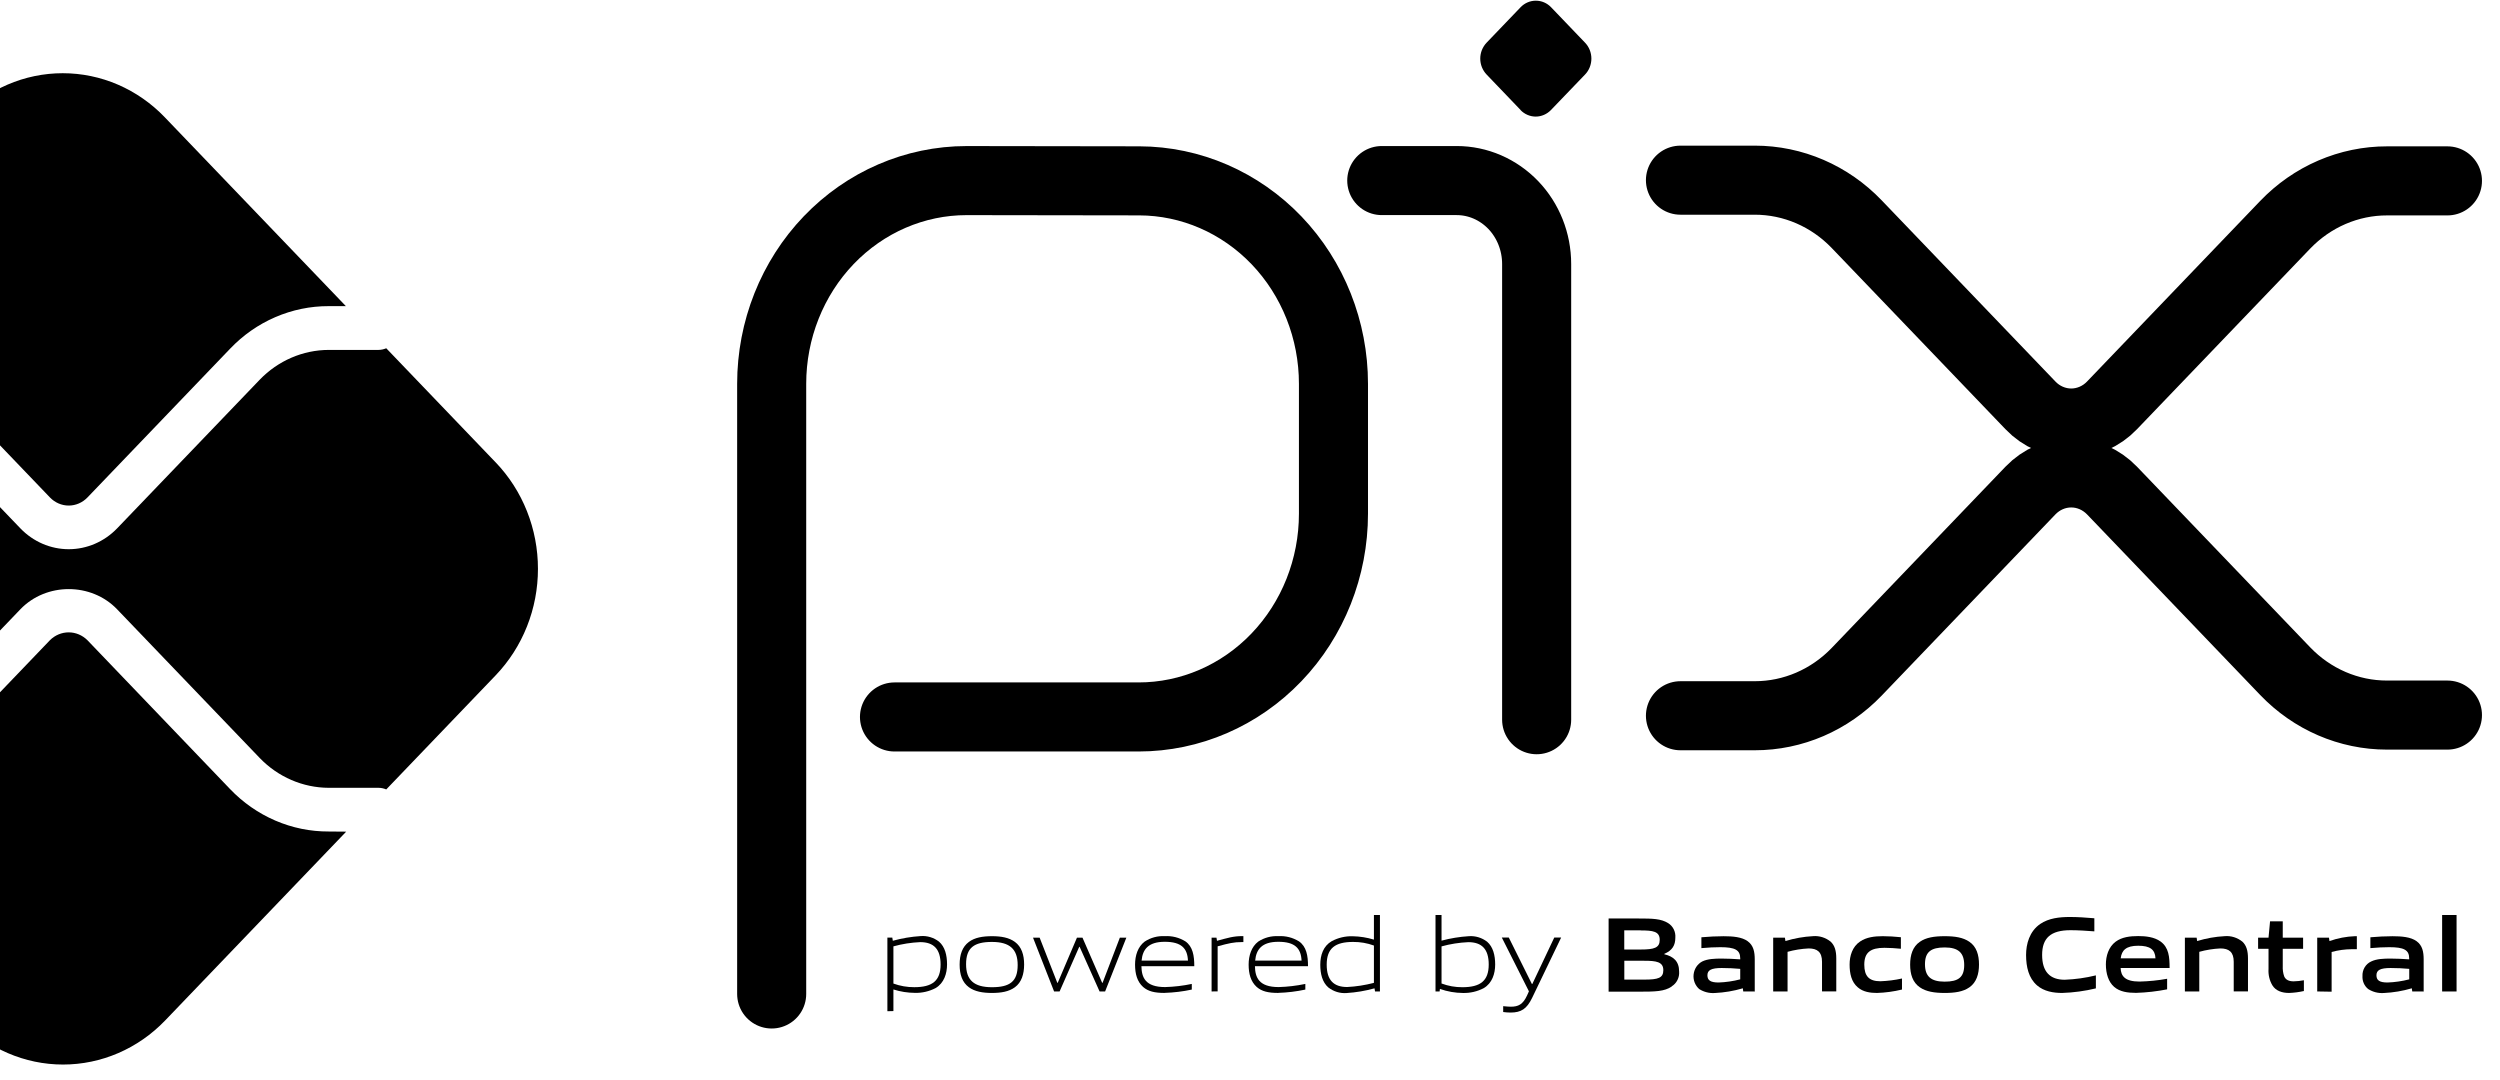
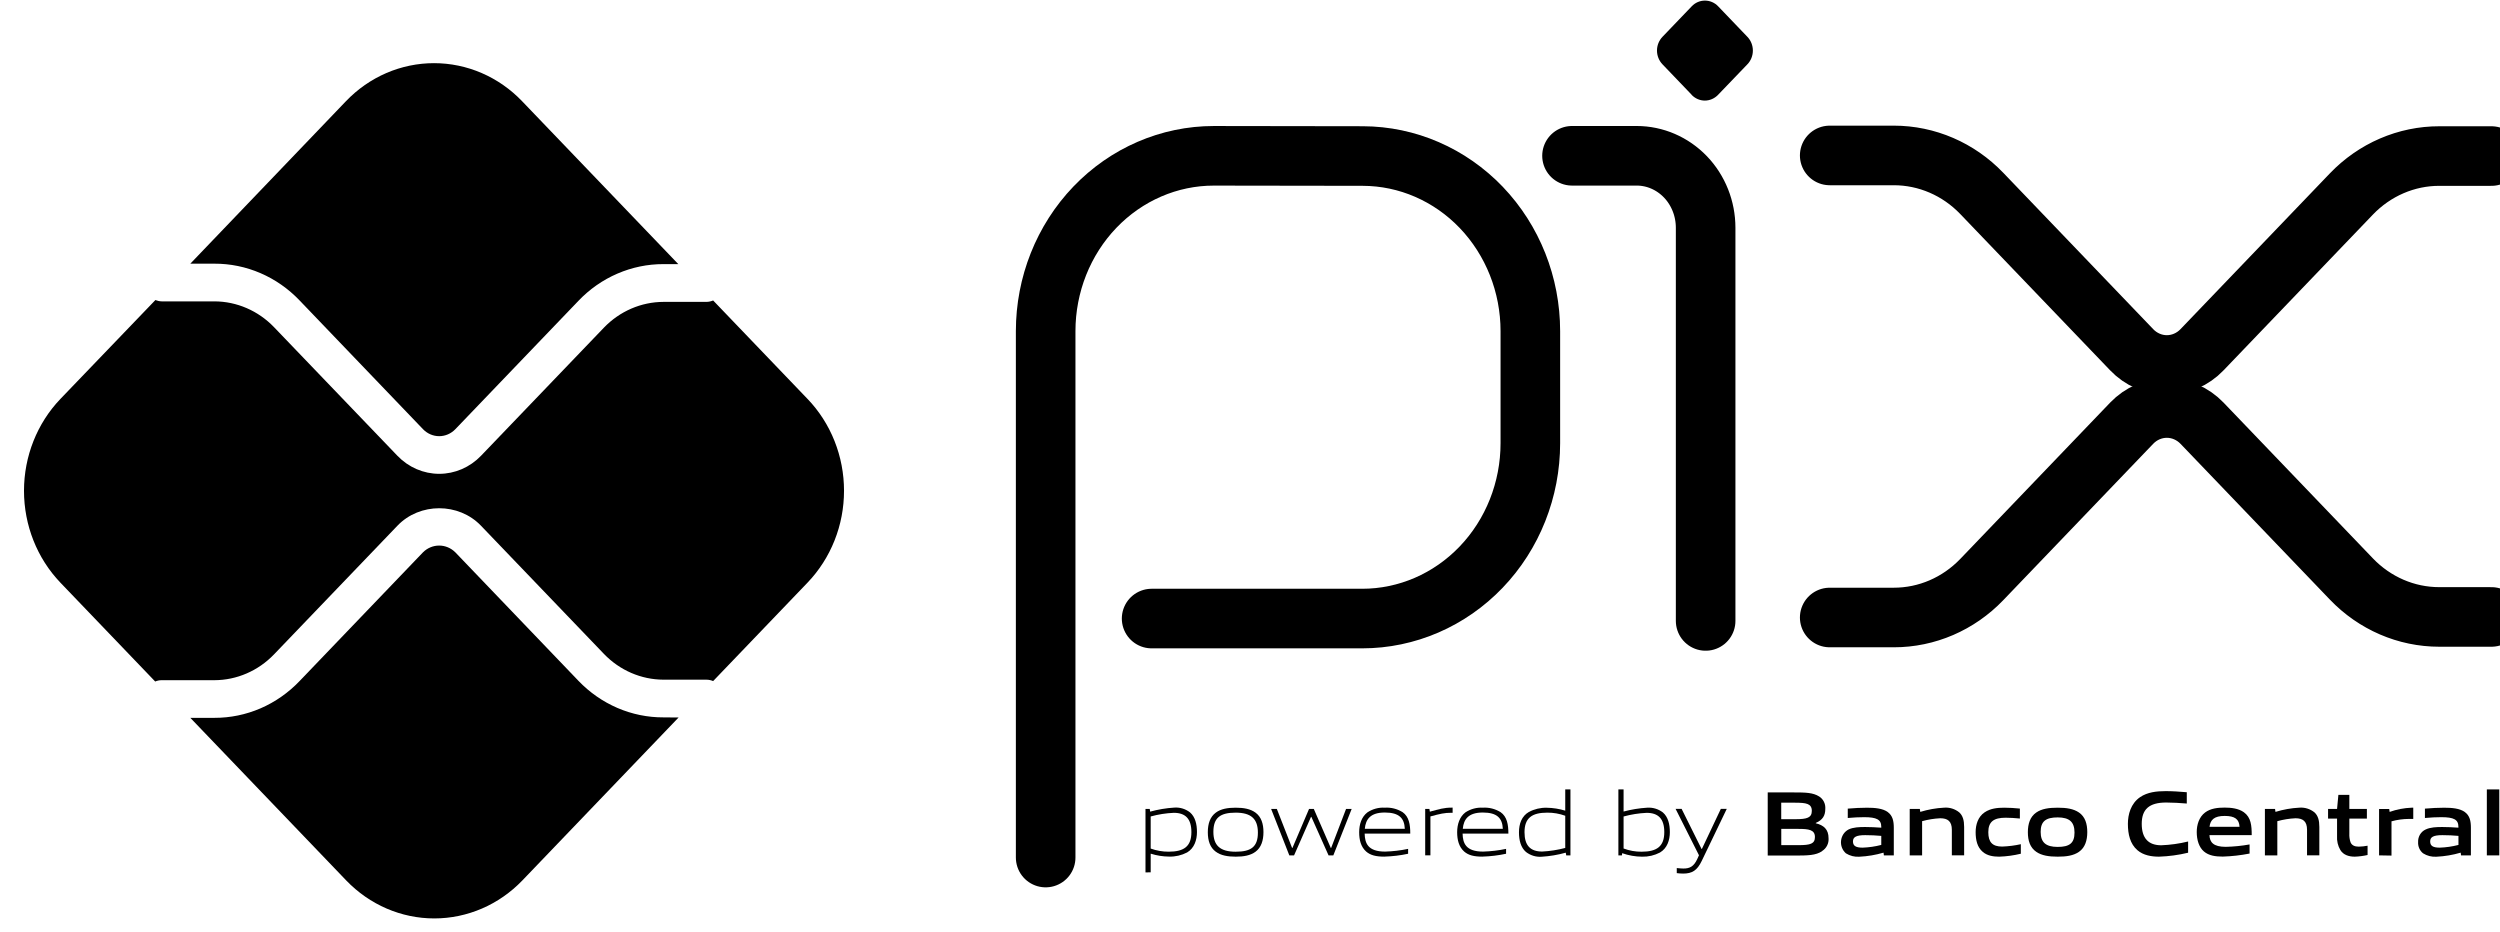
- <svg xmlns="http://www.w3.org/2000/svg" width="88" height="38" viewBox="0 0 88 38" fill="none">
+ <svg xmlns="http://www.w3.org/2000/svg" width="102" height="38" viewBox="-15.5 0 102 38" fill="none">
  <path d="M27.163 34.988V13.511C27.163 11.614 27.886 9.794 29.172 8.453C30.459 7.111 32.203 6.357 34.023 6.357L40.102 6.366C41.917 6.37 43.655 7.125 44.937 8.464C46.218 9.804 46.938 11.619 46.938 13.511V18.082C46.938 19.979 46.216 21.799 44.929 23.141C43.643 24.483 41.898 25.237 40.078 25.237H31.486" stroke="black" stroke-width="2.431" stroke-linecap="round" stroke-linejoin="round" />
  <path d="M48.638 6.356H51.275C52.022 6.356 52.737 6.666 53.266 7.216C53.794 7.767 54.09 8.514 54.09 9.293V25.334" stroke="black" stroke-width="2.431" stroke-linecap="round" stroke-linejoin="round" />
  <path d="M53.524 3.871L52.328 2.623C52.258 2.55 52.202 2.462 52.163 2.366C52.125 2.27 52.105 2.167 52.105 2.063C52.105 1.959 52.125 1.856 52.163 1.76C52.202 1.664 52.258 1.577 52.328 1.503L53.524 0.256C53.666 0.107 53.86 0.024 54.062 0.024C54.263 0.024 54.457 0.107 54.599 0.256L55.794 1.503C55.865 1.577 55.921 1.664 55.959 1.76C55.997 1.856 56.017 1.959 56.017 2.063C56.017 2.167 55.997 2.27 55.959 2.366C55.921 2.462 55.865 2.55 55.794 2.623L54.595 3.871C54.524 3.945 54.44 4.003 54.348 4.043C54.255 4.083 54.157 4.104 54.057 4.104C53.957 4.104 53.858 4.083 53.766 4.043C53.674 4.003 53.59 3.945 53.519 3.871" fill="black" />
  <path d="M59.152 6.342H61.767C63.113 6.342 64.403 6.898 65.355 7.89L71.473 14.27C71.66 14.467 71.885 14.623 72.13 14.729C72.377 14.836 72.641 14.891 72.907 14.891C73.173 14.891 73.437 14.836 73.684 14.729C73.93 14.623 74.154 14.467 74.342 14.27L80.437 7.914C80.908 7.423 81.467 7.034 82.083 6.768C82.698 6.503 83.357 6.366 84.023 6.367H86.15" stroke="black" stroke-width="2.431" stroke-linecap="round" stroke-linejoin="round" />
  <path d="M59.152 25.194H61.767C63.113 25.195 64.403 24.638 65.355 23.647L71.473 17.266C71.853 16.87 72.369 16.647 72.907 16.647C73.445 16.647 73.961 16.87 74.342 17.266L80.437 23.623C81.388 24.615 82.678 25.172 84.023 25.171H86.15" stroke="black" stroke-width="2.431" stroke-linecap="round" stroke-linejoin="round" />
  <path d="M11.571 29.269C10.926 29.272 10.287 29.141 9.69 28.884C9.094 28.627 8.552 28.25 8.096 27.773L3.077 22.535C2.899 22.358 2.663 22.259 2.418 22.259C2.172 22.259 1.936 22.358 1.758 22.535L-3.278 27.788C-3.733 28.265 -4.275 28.643 -4.871 28.901C-5.468 29.158 -6.107 29.29 -6.753 29.288H-7.735L-1.375 35.921C-0.421 36.914 0.871 37.472 2.219 37.472C3.566 37.472 4.859 36.914 5.813 35.921L12.186 29.274L11.571 29.269Z" fill="black" />
  <path d="M-6.752 10.758C-6.106 10.756 -5.467 10.887 -4.87 11.145C-4.274 11.402 -3.732 11.781 -3.277 12.258L1.759 17.511C1.934 17.693 2.171 17.796 2.419 17.796C2.666 17.796 2.903 17.693 3.078 17.511L8.096 12.278C8.551 11.8 9.093 11.421 9.689 11.164C10.286 10.906 10.925 10.774 11.571 10.776H12.175L5.802 4.13C5.33 3.637 4.77 3.247 4.153 2.98C3.537 2.714 2.876 2.577 2.208 2.577C1.541 2.577 0.88 2.714 0.263 2.98C-0.354 3.247 -0.914 3.637 -1.386 4.13L-7.735 10.758H-6.752Z" fill="black" />
  <path d="M17.447 16.276L13.596 12.259C13.509 12.296 13.416 12.316 13.323 12.317H11.572C10.66 12.319 9.787 12.697 9.141 13.367L4.123 18.598C3.671 19.068 3.058 19.332 2.42 19.332C1.781 19.332 1.169 19.068 0.717 18.598L-4.321 13.347C-4.966 12.676 -5.84 12.299 -6.751 12.296H-8.901C-8.989 12.294 -9.077 12.275 -9.16 12.242L-13.035 16.276C-13.987 17.271 -14.521 18.619 -14.521 20.024C-14.521 21.43 -13.987 22.778 -13.035 23.773L-9.168 27.806C-9.086 27.771 -8.998 27.753 -8.909 27.752H-6.751C-5.84 27.749 -4.966 27.371 -4.321 26.7L0.716 21.448C1.626 20.499 3.213 20.499 4.123 21.448L9.141 26.68C9.787 27.351 10.66 27.728 11.572 27.731H13.323C13.416 27.731 13.509 27.751 13.596 27.788L17.447 23.772C17.919 23.279 18.294 22.695 18.549 22.052C18.805 21.409 18.936 20.719 18.936 20.023C18.936 19.327 18.805 18.638 18.549 17.994C18.294 17.351 17.919 16.767 17.447 16.275" fill="black" />
  <path d="M32.391 33.163C32.072 33.177 31.756 33.227 31.448 33.312V34.621C31.684 34.707 31.932 34.75 32.182 34.749C32.812 34.749 33.109 34.528 33.109 33.95C33.109 33.406 32.866 33.163 32.391 33.163ZM31.236 35.595V33.004H31.409L31.427 33.115C31.748 33.026 32.077 32.971 32.409 32.95C32.639 32.933 32.867 33.002 33.052 33.145C33.264 33.328 33.336 33.625 33.336 33.947C33.336 34.27 33.23 34.604 32.934 34.78C32.707 34.898 32.456 34.956 32.203 34.949C31.947 34.947 31.693 34.907 31.448 34.829V35.59L31.236 35.595Z" fill="black" />
  <path d="M34.916 33.156C34.287 33.156 34.006 33.362 34.006 33.94C34.006 34.498 34.283 34.75 34.916 34.75C35.549 34.75 35.822 34.547 35.822 33.97C35.822 33.411 35.545 33.156 34.916 33.156ZM35.726 34.75C35.514 34.907 35.236 34.952 34.916 34.952C34.596 34.952 34.309 34.904 34.104 34.75C33.874 34.581 33.779 34.308 33.779 33.955C33.779 33.602 33.874 33.328 34.104 33.156C34.309 33.002 34.589 32.954 34.916 32.954C35.242 32.954 35.517 33.002 35.726 33.156C35.959 33.328 36.049 33.609 36.049 33.951C36.049 34.292 35.956 34.581 35.726 34.75Z" fill="black" />
  <path d="M38.705 34.899L38.003 33.328H37.989L37.298 34.899H37.104L36.362 33.005H36.595L37.217 34.595H37.232L37.909 33.005H38.103L38.796 34.595H38.811L39.419 33.005H39.648L38.9 34.899H38.705Z" fill="black" />
  <path d="M41 33.151C40.417 33.151 40.22 33.421 40.184 33.814H41.816C41.798 33.383 41.586 33.151 41 33.151ZM40.992 34.951C40.644 34.951 40.417 34.898 40.237 34.741C40.025 34.55 39.954 34.273 39.954 33.954C39.954 33.636 40.051 33.327 40.292 33.144C40.503 33.005 40.751 32.938 41 32.953C41.255 32.937 41.507 33.001 41.726 33.136C41.988 33.32 42.039 33.642 42.039 34.01H40.178C40.186 34.4 40.308 34.745 41.013 34.745C41.328 34.736 41.642 34.699 41.951 34.634V34.833C41.637 34.901 41.318 34.939 40.997 34.949" fill="black" />
  <path d="M42.648 34.899V33.005H42.82L42.838 33.116C43.223 33.014 43.403 32.951 43.741 32.951H43.767V33.161H43.716C43.431 33.161 43.259 33.202 42.861 33.31V34.897L42.648 34.899Z" fill="black" />
  <path d="M44.998 33.151C44.416 33.151 44.218 33.421 44.182 33.814H45.815C45.796 33.383 45.584 33.151 44.998 33.151ZM44.991 34.951C44.642 34.951 44.416 34.898 44.236 34.741C44.024 34.55 43.952 34.273 43.952 33.954C43.952 33.636 44.05 33.327 44.29 33.144C44.502 33.005 44.749 32.939 44.998 32.953C45.252 32.937 45.505 33.001 45.724 33.136C45.988 33.32 46.042 33.642 46.042 34.01H44.174C44.182 34.4 44.304 34.745 45.009 34.745C45.324 34.736 45.639 34.699 45.948 34.634V34.833C45.634 34.901 45.315 34.939 44.994 34.949" fill="black" />
  <path d="M48.362 33.283C48.126 33.197 47.878 33.154 47.628 33.156C46.999 33.156 46.7 33.377 46.7 33.955C46.7 34.503 46.946 34.743 47.42 34.743C47.737 34.727 48.053 34.678 48.362 34.596V33.283ZM48.402 34.9L48.383 34.789C48.062 34.879 47.733 34.934 47.401 34.955C47.171 34.973 46.943 34.903 46.758 34.759C46.546 34.576 46.474 34.279 46.474 33.958C46.474 33.619 46.58 33.301 46.877 33.129C47.104 33.008 47.356 32.949 47.61 32.956C47.865 32.96 48.118 33 48.362 33.075V32.208H48.574V34.9H48.402Z" fill="black" />
  <path d="M51.684 33.164C51.366 33.178 51.05 33.228 50.742 33.313V34.619C50.977 34.707 51.225 34.752 51.476 34.75C52.105 34.75 52.403 34.529 52.403 33.951C52.403 33.407 52.159 33.164 51.684 33.164ZM52.227 34.783C52.001 34.901 51.751 34.959 51.498 34.953C51.221 34.951 50.947 34.903 50.685 34.81L50.674 34.9H50.53V32.208H50.742V33.111C51.056 33.027 51.378 32.974 51.703 32.954C51.932 32.937 52.161 33.006 52.346 33.148C52.558 33.332 52.63 33.628 52.63 33.951C52.63 34.274 52.524 34.608 52.227 34.783Z" fill="black" />
  <path d="M52.912 35.623V35.417C53.018 35.428 53.113 35.436 53.181 35.436C53.444 35.436 53.606 35.356 53.75 35.046L53.818 34.895L52.864 33.002H53.11L53.923 34.637H53.937L54.71 33.002H54.952L53.929 35.129C53.743 35.514 53.542 35.642 53.171 35.642C53.083 35.641 52.996 35.635 52.909 35.623" fill="black" />
  <path d="M57.881 33.819H57.176V34.482H57.881C58.366 34.482 58.549 34.426 58.549 34.15C58.549 33.854 58.297 33.819 57.877 33.819M57.749 32.748H57.174V33.423H57.753C58.231 33.423 58.422 33.363 58.422 33.082C58.422 32.782 58.18 32.751 57.749 32.751M58.843 34.727C58.584 34.9 58.27 34.907 57.7 34.907H56.623V32.331H57.674C58.167 32.331 58.469 32.337 58.72 32.495C58.804 32.547 58.872 32.623 58.916 32.712C58.961 32.803 58.98 32.904 58.972 33.005C58.972 33.275 58.866 33.455 58.584 33.575V33.59C58.901 33.665 59.105 33.834 59.105 34.198C59.113 34.302 59.093 34.406 59.046 34.498C59 34.59 58.93 34.667 58.843 34.72" fill="black" />
  <path d="M61.256 34.104C61.044 34.085 60.832 34.074 60.602 34.074C60.232 34.074 60.101 34.152 60.101 34.329C60.101 34.506 60.208 34.584 60.494 34.584C60.751 34.575 61.006 34.538 61.256 34.473V34.104ZM61.362 34.899L61.348 34.788C61.026 34.883 60.696 34.938 60.362 34.954C60.169 34.968 59.977 34.919 59.812 34.815C59.741 34.752 59.686 34.673 59.651 34.583C59.617 34.493 59.604 34.396 59.615 34.3C59.626 34.203 59.659 34.112 59.711 34.032C59.764 33.953 59.835 33.888 59.918 33.844C60.109 33.75 60.364 33.742 60.599 33.742C60.788 33.742 61.044 33.753 61.256 33.769V33.734C61.256 33.438 61.069 33.341 60.558 33.341C60.361 33.341 60.119 33.352 59.889 33.374V32.992C60.145 32.969 60.433 32.955 60.671 32.955C60.989 32.955 61.314 32.98 61.519 33.131C61.723 33.281 61.767 33.499 61.767 33.78V34.901L61.362 34.899Z" fill="black" />
  <path d="M64.135 34.898V33.854C64.135 33.509 63.966 33.385 63.664 33.385C63.413 33.397 63.165 33.437 62.922 33.504V34.9H62.416V33.005H62.829L62.847 33.125C63.163 33.028 63.489 32.97 63.818 32.953C64.042 32.934 64.264 33.004 64.44 33.147C64.584 33.282 64.637 33.47 64.637 33.74V34.898H64.135Z" fill="black" />
  <path d="M66.07 34.952C65.836 34.952 65.581 34.918 65.394 34.754C65.171 34.566 65.106 34.27 65.106 33.951C65.106 33.651 65.2 33.324 65.477 33.14C65.704 32.987 65.983 32.954 66.275 32.954C66.487 32.954 66.688 32.968 66.911 32.99V33.396C66.727 33.377 66.508 33.363 66.332 33.363C65.85 33.363 65.623 33.52 65.623 33.955C65.623 34.363 65.793 34.54 66.188 34.54C66.444 34.531 66.7 34.499 66.95 34.443V34.832C66.66 34.902 66.364 34.943 66.066 34.952" fill="black" />
  <path d="M68.453 33.35C67.971 33.35 67.759 33.509 67.759 33.94C67.759 34.371 67.971 34.554 68.453 34.554C68.935 34.554 69.14 34.401 69.14 33.97C69.14 33.538 68.935 33.35 68.453 33.35ZM69.323 34.754C69.1 34.91 68.809 34.952 68.453 34.952C68.097 34.952 67.799 34.907 67.579 34.754C67.327 34.581 67.237 34.296 67.237 33.955C67.237 33.615 67.327 33.324 67.579 33.151C67.799 32.998 68.089 32.954 68.453 32.954C68.816 32.954 69.1 32.998 69.323 33.151C69.575 33.324 69.661 33.614 69.661 33.951C69.661 34.288 69.571 34.581 69.323 34.754Z" fill="black" />
  <path d="M72.588 34.952C72.282 34.952 71.951 34.899 71.704 34.686C71.409 34.43 71.318 34.037 71.318 33.613C71.318 33.234 71.434 32.784 71.818 32.522C72.117 32.32 72.487 32.278 72.861 32.278C73.134 32.278 73.415 32.297 73.721 32.323V32.784C73.459 32.762 73.134 32.743 72.883 32.743C72.181 32.743 71.883 33.021 71.883 33.613C71.883 34.206 72.16 34.487 72.678 34.487C73.047 34.473 73.414 34.422 73.775 34.333V34.791C73.385 34.885 72.987 34.939 72.588 34.952Z" fill="black" />
  <path d="M75.265 33.29C74.841 33.29 74.682 33.448 74.649 33.733H75.873C75.858 33.425 75.685 33.29 75.265 33.29ZM75.189 34.949C74.891 34.949 74.62 34.911 74.419 34.739C74.218 34.566 74.127 34.27 74.127 33.947C74.127 33.658 74.218 33.336 74.47 33.148C74.692 32.983 74.977 32.95 75.265 32.95C75.524 32.95 75.829 32.98 76.052 33.141C76.343 33.354 76.37 33.685 76.37 34.074H74.646C74.657 34.364 74.804 34.551 75.314 34.551C75.639 34.543 75.963 34.511 76.283 34.453V34.825C75.922 34.896 75.556 34.938 75.189 34.949Z" fill="black" />
  <path d="M78.627 34.898V33.854C78.627 33.509 78.459 33.385 78.156 33.385C77.906 33.397 77.657 33.437 77.415 33.504V34.9H76.908V33.005H77.322L77.339 33.125C77.656 33.028 77.981 32.97 78.31 32.953C78.534 32.934 78.756 33.004 78.933 33.147C79.076 33.282 79.129 33.47 79.129 33.74V34.898H78.627Z" fill="black" />
  <path d="M80.575 34.952C80.33 34.952 80.108 34.88 79.986 34.681C79.885 34.509 79.839 34.309 79.852 34.108V33.398H79.485V33.005H79.852L79.906 32.431H80.353V33.005H81.069V33.398H80.353V34.007C80.347 34.129 80.363 34.252 80.403 34.367C80.457 34.494 80.576 34.543 80.735 34.543C80.857 34.541 80.978 34.528 81.097 34.505V34.884C80.925 34.923 80.749 34.946 80.573 34.952" fill="black" />
  <path d="M81.566 34.899V33.006H81.98L81.997 33.126C82.287 33.023 82.591 32.965 82.896 32.954C82.918 32.952 82.939 32.952 82.961 32.954V33.412C82.904 33.412 82.835 33.412 82.785 33.412C82.545 33.413 82.305 33.446 82.073 33.51V34.908L81.566 34.899Z" fill="black" />
  <path d="M84.805 34.104C84.593 34.085 84.381 34.074 84.15 34.074C83.78 34.074 83.651 34.152 83.651 34.329C83.651 34.506 83.756 34.584 84.042 34.584C84.299 34.575 84.555 34.538 84.805 34.473V34.104ZM84.911 34.899L84.896 34.788C84.575 34.883 84.244 34.938 83.911 34.954C83.717 34.968 83.525 34.919 83.361 34.815C83.293 34.761 83.24 34.692 83.205 34.612C83.17 34.532 83.154 34.445 83.159 34.357C83.154 34.249 83.181 34.142 83.235 34.051C83.29 33.959 83.37 33.887 83.465 33.844C83.656 33.75 83.911 33.742 84.145 33.742C84.335 33.742 84.591 33.753 84.803 33.769V33.734C84.803 33.438 84.616 33.341 84.105 33.341C83.907 33.341 83.667 33.352 83.437 33.374V32.992C83.692 32.969 83.979 32.955 84.217 32.955C84.535 32.955 84.86 32.98 85.065 33.131C85.269 33.281 85.313 33.499 85.313 33.78V34.901L84.911 34.899Z" fill="black" />
  <path d="M85.963 32.208H86.471V34.9H85.963V32.208Z" fill="black" />
</svg>
